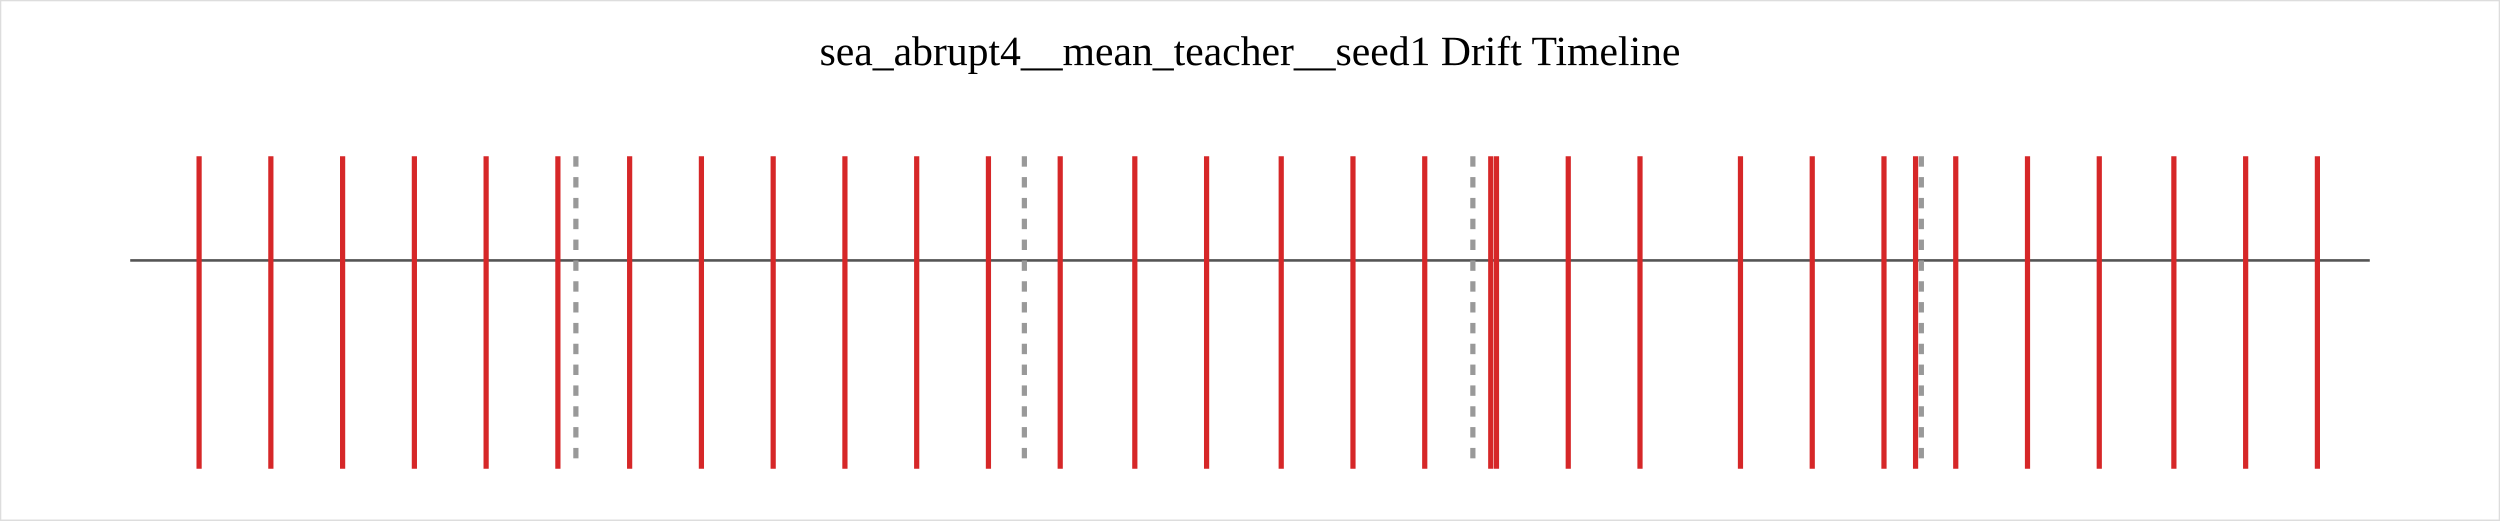
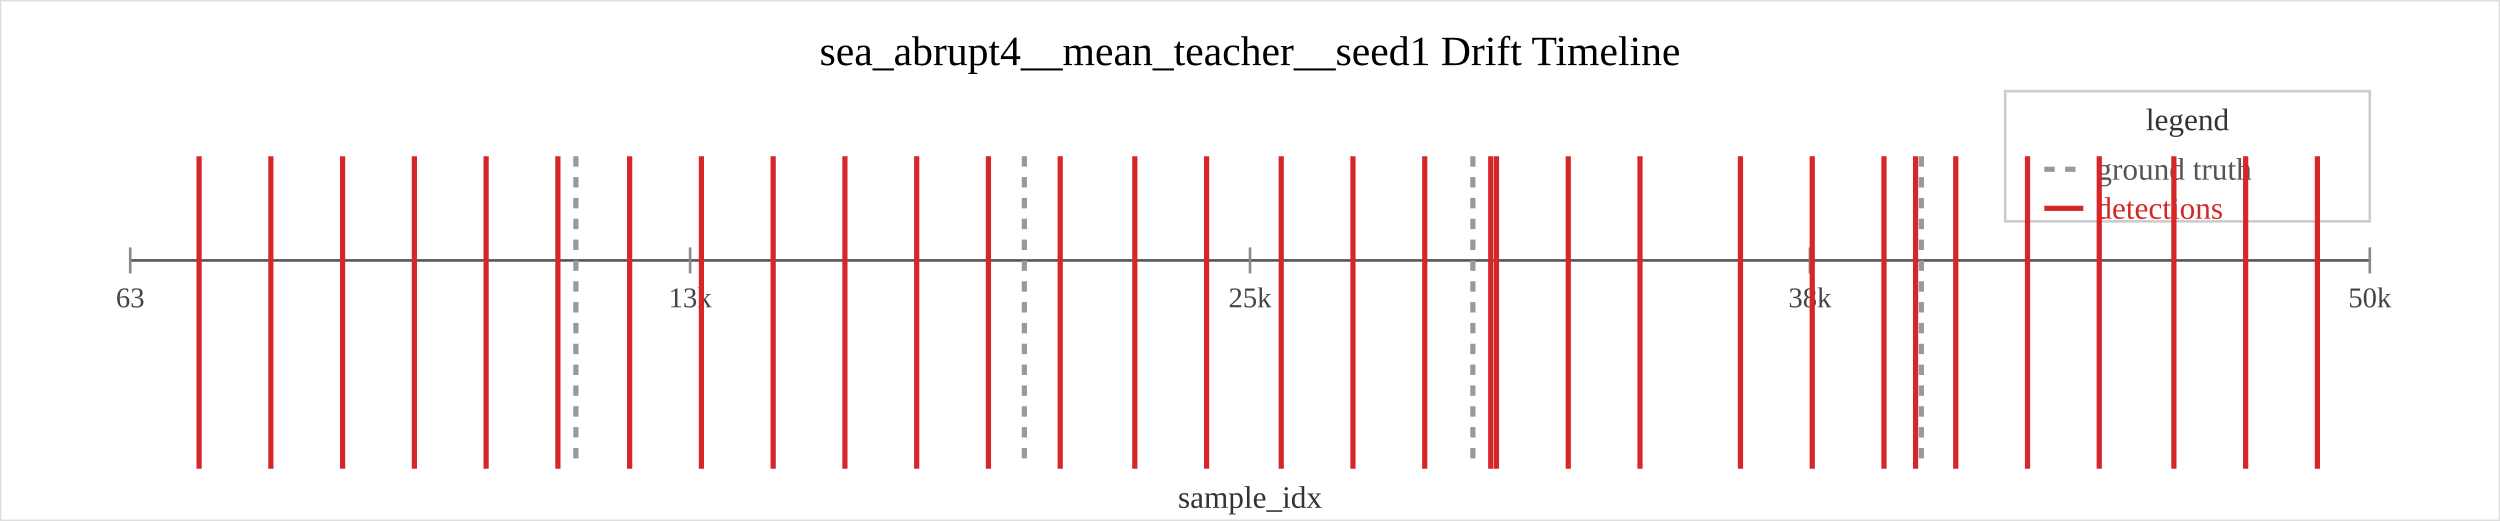
<svg xmlns="http://www.w3.org/2000/svg" width="960" height="200">
  <rect x="0" y="0" width="960" height="200" fill="#ffffff" stroke="#dddddd" />
  <text x="480.0" y="25" text-anchor="middle" font-size="16">sea_abrupt4__mean_teacher__seed1 Drift Timeline</text>
+   <text x="480.0" y="195" text-anchor="middle" font-size="12" fill="#333333">sample_idx</text>
  <line x1="50" y1="100.0" x2="910" y2="100.0" stroke="#555555" />
+   <line x1="50.00" y1="95.0" x2="50.00" y2="105.0" stroke="#888888" />
+   <text x="50.00" y="118.0" text-anchor="middle" font-size="11" fill="#444444">63</text>
+   <line x1="265.00" y1="95.0" x2="265.00" y2="105.0" stroke="#888888" />
+   <text x="265.00" y="118.0" text-anchor="middle" font-size="11" fill="#444444">13k</text>
+   <line x1="480.00" y1="95.0" x2="480.00" y2="105.0" stroke="#888888" />
+   <text x="480.00" y="118.0" text-anchor="middle" font-size="11" fill="#444444">25k</text>
+   <line x1="695.00" y1="95.0" x2="695.00" y2="105.0" stroke="#888888" />
+   <text x="695.00" y="118.0" text-anchor="middle" font-size="11" fill="#444444">38k</text>
+   <line x1="910.00" y1="95.0" x2="910.00" y2="105.0" stroke="#888888" />
+   <text x="910.00" y="118.0" text-anchor="middle" font-size="11" fill="#444444">50k</text>
+   <rect x="770" y="35" width="140" height="50" fill="#ffffff" stroke="#cccccc" />
+   <text x="840" y="50" text-anchor="middle" font-size="12" fill="#333333">legend</text>
+   <line x1="785" y1="65" x2="800" y2="65" stroke="#999999" stroke-width="2" stroke-dasharray="4,4" />
+   <text x="805" y="69" font-size="12" fill="#555555">ground truth</text>
+   <line x1="785" y1="80" x2="800" y2="80" stroke="#d62728" stroke-width="2" />
+   <text x="805" y="84" font-size="12" fill="#d62728">detections</text>
  <line x1="221.14" y1="60" x2="221.14" y2="180" stroke="#999999" stroke-width="2" stroke-dasharray="4,4" />
  <line x1="393.36" y1="60" x2="393.36" y2="180" stroke="#999999" stroke-width="2" stroke-dasharray="4,4" />
  <line x1="565.58" y1="60" x2="565.58" y2="180" stroke="#999999" stroke-width="2" stroke-dasharray="4,4" />
  <line x1="737.80" y1="60" x2="737.80" y2="180" stroke="#999999" stroke-width="2" stroke-dasharray="4,4" />
  <line x1="76.45" y1="60" x2="76.45" y2="180" stroke="#d62728" stroke-width="2" />
  <line x1="104.01" y1="60" x2="104.01" y2="180" stroke="#d62728" stroke-width="2" />
  <line x1="131.56" y1="60" x2="131.56" y2="180" stroke="#d62728" stroke-width="2" />
  <line x1="159.12" y1="60" x2="159.12" y2="180" stroke="#d62728" stroke-width="2" />
  <line x1="186.67" y1="60" x2="186.67" y2="180" stroke="#d62728" stroke-width="2" />
  <line x1="214.23" y1="60" x2="214.23" y2="180" stroke="#d62728" stroke-width="2" />
  <line x1="241.78" y1="60" x2="241.78" y2="180" stroke="#d62728" stroke-width="2" />
  <line x1="269.34" y1="60" x2="269.34" y2="180" stroke="#d62728" stroke-width="2" />
  <line x1="296.90" y1="60" x2="296.90" y2="180" stroke="#d62728" stroke-width="2" />
  <line x1="324.45" y1="60" x2="324.45" y2="180" stroke="#d62728" stroke-width="2" />
  <line x1="352.01" y1="60" x2="352.01" y2="180" stroke="#d62728" stroke-width="2" />
  <line x1="379.56" y1="60" x2="379.56" y2="180" stroke="#d62728" stroke-width="2" />
  <line x1="407.12" y1="60" x2="407.12" y2="180" stroke="#d62728" stroke-width="2" />
  <line x1="435.77" y1="60" x2="435.77" y2="180" stroke="#d62728" stroke-width="2" />
  <line x1="463.33" y1="60" x2="463.33" y2="180" stroke="#d62728" stroke-width="2" />
  <line x1="491.99" y1="60" x2="491.99" y2="180" stroke="#d62728" stroke-width="2" />
  <line x1="519.54" y1="60" x2="519.54" y2="180" stroke="#d62728" stroke-width="2" />
  <line x1="547.10" y1="60" x2="547.10" y2="180" stroke="#d62728" stroke-width="2" />
  <line x1="572.45" y1="60" x2="572.45" y2="180" stroke="#d62728" stroke-width="2" />
  <line x1="574.65" y1="60" x2="574.65" y2="180" stroke="#d62728" stroke-width="2" />
  <line x1="602.21" y1="60" x2="602.21" y2="180" stroke="#d62728" stroke-width="2" />
  <line x1="629.76" y1="60" x2="629.76" y2="180" stroke="#d62728" stroke-width="2" />
  <line x1="668.34" y1="60" x2="668.34" y2="180" stroke="#d62728" stroke-width="2" />
  <line x1="695.90" y1="60" x2="695.90" y2="180" stroke="#d62728" stroke-width="2" />
  <line x1="723.45" y1="60" x2="723.45" y2="180" stroke="#d62728" stroke-width="2" />
  <line x1="735.58" y1="60" x2="735.58" y2="180" stroke="#d62728" stroke-width="2" />
  <line x1="751.01" y1="60" x2="751.01" y2="180" stroke="#d62728" stroke-width="2" />
  <line x1="778.56" y1="60" x2="778.56" y2="180" stroke="#d62728" stroke-width="2" />
  <line x1="806.12" y1="60" x2="806.12" y2="180" stroke="#d62728" stroke-width="2" />
  <line x1="834.77" y1="60" x2="834.77" y2="180" stroke="#d62728" stroke-width="2" />
  <line x1="862.33" y1="60" x2="862.33" y2="180" stroke="#d62728" stroke-width="2" />
  <line x1="889.88" y1="60" x2="889.88" y2="180" stroke="#d62728" stroke-width="2" />
</svg>
